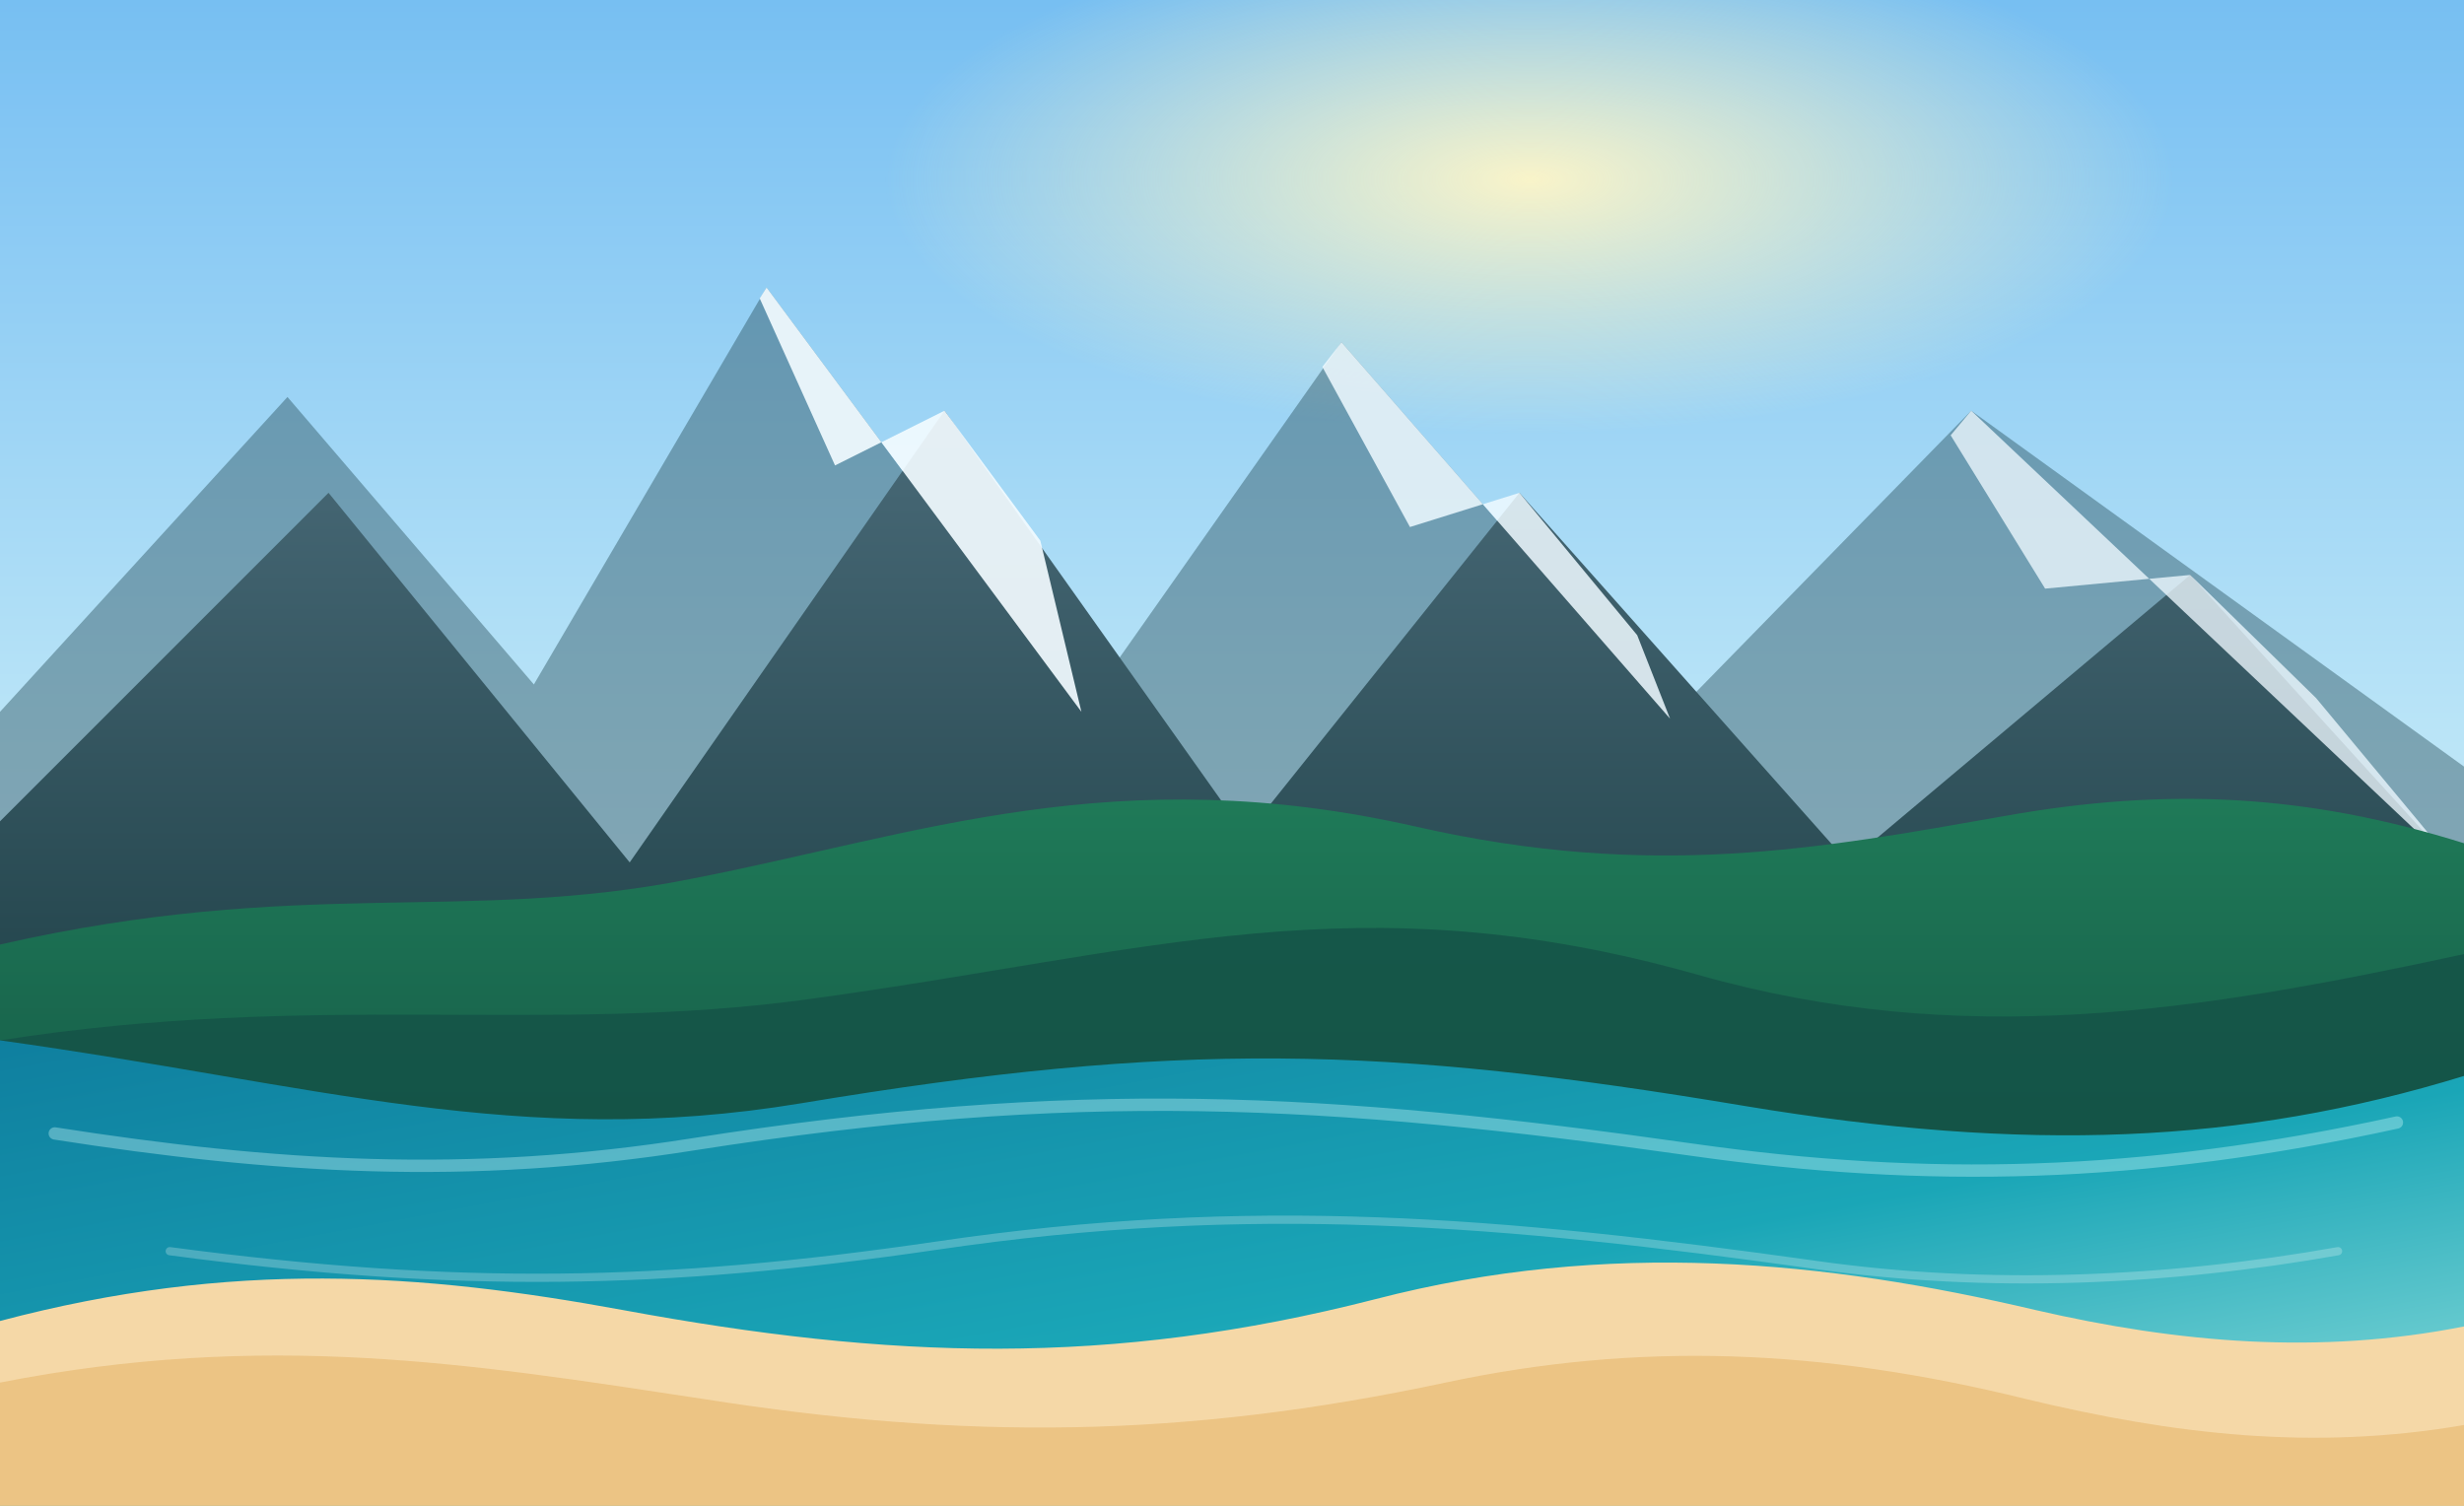
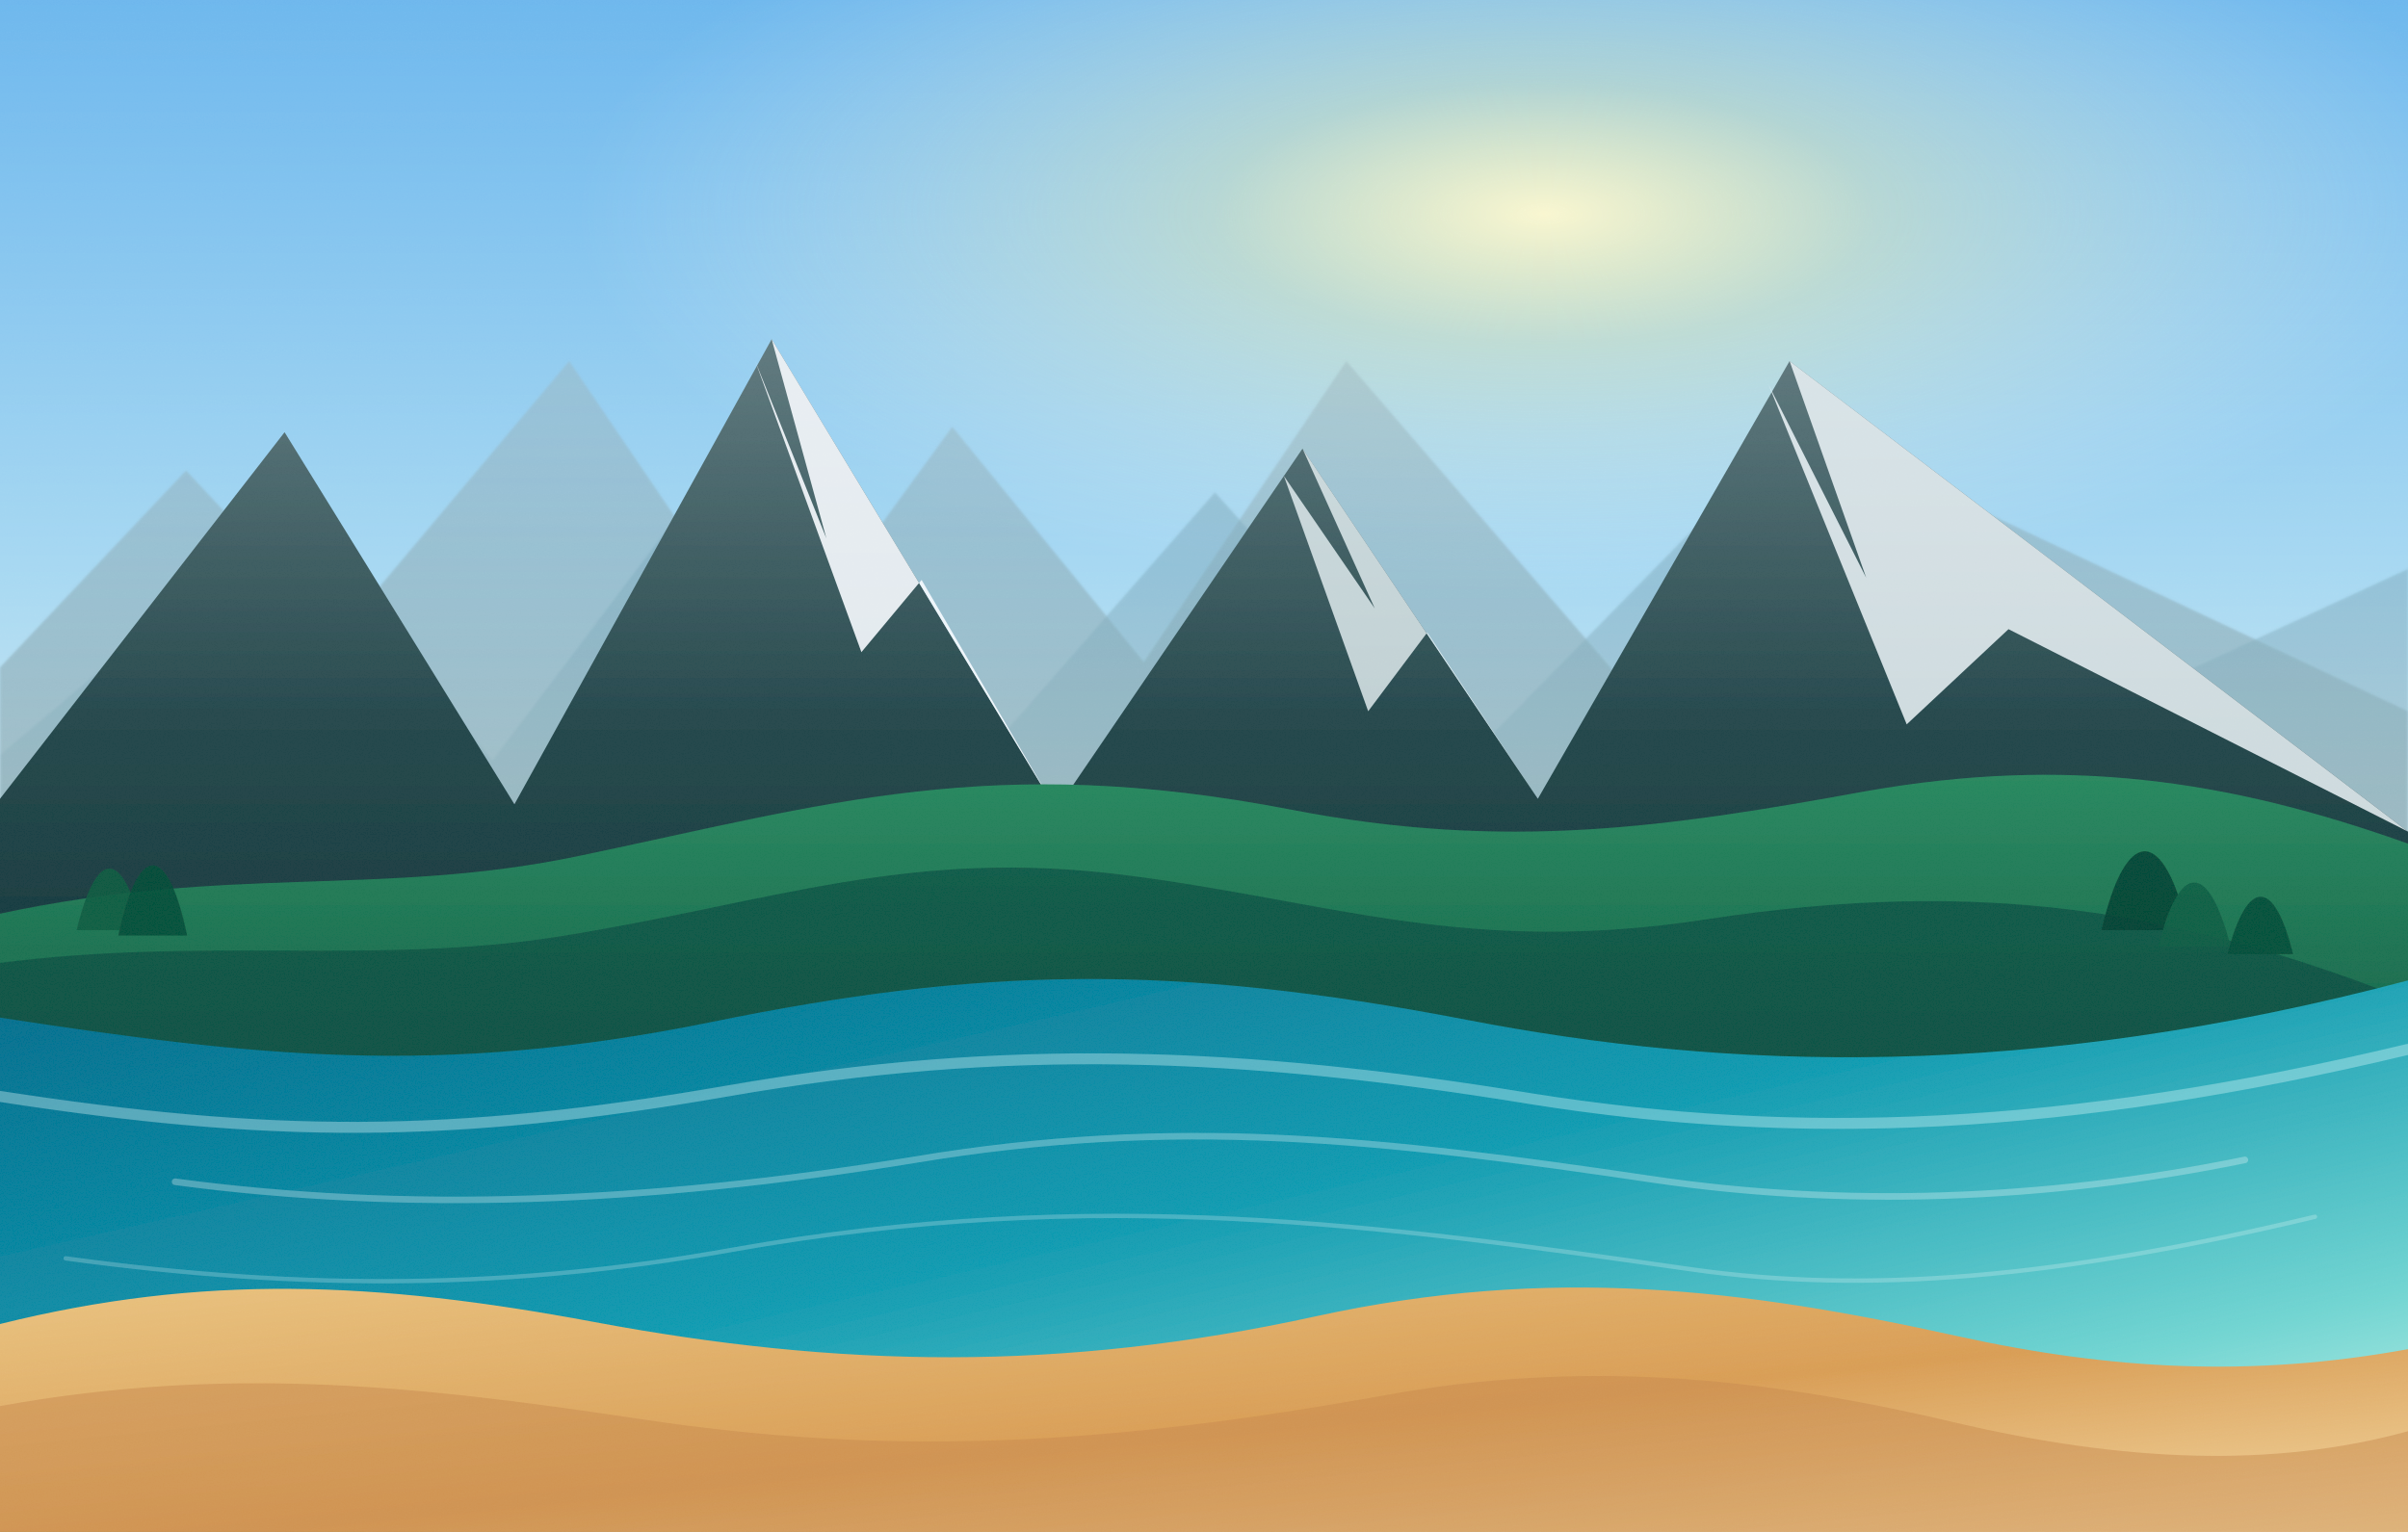
- <svg xmlns="http://www.w3.org/2000/svg" viewBox="0 0 1800 1100" role="img" aria-label="New Zealand inspired mountain, lake, and forest landscape">
+ <svg xmlns="http://www.w3.org/2000/svg" viewBox="0 0 2200 1400" role="img" aria-label="Photo inspired original New Zealand mountain lake landscape">
  <defs>
+     <filter id="softGrain" x="-10%" y="-10%" width="120%" height="120%">
+       <feTurbulence type="fractalNoise" baseFrequency="0.75" numOctaves="3" seed="14" result="noise" />
+       <feColorMatrix in="noise" type="saturate" values="0" />
+       <feComponentTransfer>
+         <feFuncA type="table" tableValues="0 0.08" />
+       </feComponentTransfer>
+       <feBlend mode="soft-light" in2="SourceGraphic" />
+     </filter>
+     <filter id="distantBlur">
+       <feGaussianBlur stdDeviation="1.4" />
+     </filter>
    <linearGradient id="sky" x1="0" x2="0" y1="0" y2="1">
-       <stop offset="0" stop-color="#77bff2" />
-       <stop offset="0.48" stop-color="#b9e4f7" />
-       <stop offset="1" stop-color="#f5fbff" />
+       <stop offset="0" stop-color="#6fb8ed" />
+       <stop offset="0.38" stop-color="#a9d9f2" />
+       <stop offset="0.72" stop-color="#f4f8f3" />
+       <stop offset="1" stop-color="#fff1cf" />
+     </linearGradient>
+     <radialGradient id="sunGlow" cx="64%" cy="22%" r="40%">
+       <stop offset="0" stop-color="#fff9cf" stop-opacity="0.95" />
+       <stop offset="0.34" stop-color="#fff3b0" stop-opacity="0.42" />
+       <stop offset="1" stop-color="#ffffff" stop-opacity="0" />
+     </radialGradient>
+     <linearGradient id="mountainNear" x1="0" x2="0" y1="0" y2="1">
+       <stop offset="0" stop-color="#637c81" />
+       <stop offset="0.52" stop-color="#294b4f" />
+       <stop offset="1" stop-color="#16383b" />
+     </linearGradient>
+     <linearGradient id="mountainFar" x1="0" x2="0" y1="0" y2="1">
+       <stop offset="0" stop-color="#9db4ba" />
+       <stop offset="1" stop-color="#5e7a7e" />
+     </linearGradient>
+     <linearGradient id="forest" x1="0" x2="0" y1="0" y2="1">
+       <stop offset="0" stop-color="#2d8a62" />
+       <stop offset="0.45" stop-color="#176149" />
+       <stop offset="1" stop-color="#0d3e38" />
    </linearGradient>
    <linearGradient id="lake" x1="0" x2="1" y1="0" y2="1">
-       <stop offset="0" stop-color="#0f7f9f" />
-       <stop offset="0.55" stop-color="#1aa6b7" />
-       <stop offset="1" stop-color="#9be3df" />
+       <stop offset="0" stop-color="#0d6f8e" />
+       <stop offset="0.45" stop-color="#159bb1" />
+       <stop offset="0.78" stop-color="#73d5d2" />
+       <stop offset="1" stop-color="#d7f7ec" />
    </linearGradient>
-     <linearGradient id="mountain" x1="0" x2="0" y1="0" y2="1">
-       <stop offset="0" stop-color="#496a78" />
-       <stop offset="1" stop-color="#1d3f45" />
+     <linearGradient id="shore" x1="0" x2="1" y1="0" y2="1">
+       <stop offset="0" stop-color="#e9c381" />
+       <stop offset="0.55" stop-color="#d99f58" />
+       <stop offset="1" stop-color="#f3d9a4" />
    </linearGradient>
-     <linearGradient id="forest" x1="0" x2="0" y1="0" y2="1">
-       <stop offset="0" stop-color="#1f7a58" />
-       <stop offset="1" stop-color="#0d3f38" />
-     </linearGradient>
-     <radialGradient id="sun" cx="62%" cy="18%" r="26%">
-       <stop offset="0" stop-color="#fff6c7" stop-opacity="0.95" />
-       <stop offset="1" stop-color="#fff6c7" stop-opacity="0" />
-     </radialGradient>
  </defs>
-   <rect width="1800" height="1100" fill="url(#sky)" />
-   <rect width="1800" height="720" fill="url(#sun)" />
-   <path d="M0 520 210 290 390 500 560 210 790 520 980 250 1220 525 1440 300 1800 560V740H0Z" fill="#234b55" opacity="0.42" />
-   <path d="M0 600 240 360 460 630 690 300 910 610 1110 360 1350 630 1600 420 1800 640V800H0Z" fill="url(#mountain)" />
-   <path d="M555 218 610 340 690 300 760 395 790 520 560 210Z" fill="#f2fbff" opacity="0.92" />
-   <path d="M966 268 1030 385 1110 360 1196 464 1220 525 980 250Z" fill="#eef9ff" opacity="0.86" />
-   <path d="M1425 318 1494 430 1600 420 1692 510 1800 640 1440 300Z" fill="#eef9ff" opacity="0.78" />
-   <path d="M0 690C220 640 340 675 505 642c165-32 310-88 530-38 172 39 294 16 430-8 118-21 220-16 335 20v484H0Z" fill="url(#forest)" />
-   <path d="M0 760C230 724 400 756 590 730c250-34 402-88 650-18 194 55 365 27 560-15v403H0Z" fill="#145247" opacity="0.82" />
-   <path d="M0 760C230 792 380 840 585 806c276-46 427-42 690 2 205 34 362 28 525-22v314H0Z" fill="url(#lake)" />
-   <path d="M40 828c160 25 302 34 466 8 280-44 463-34 731 4 169 24 327 21 514-20" fill="none" stroke="#d8ffff" stroke-width="9" stroke-linecap="round" opacity="0.34" />
-   <path d="M124 914c210 28 362 25 560-4 230-34 414-18 642 14 126 18 258 12 382-10" fill="none" stroke="#ffffff" stroke-width="6" stroke-linecap="round" opacity="0.24" />
-   <path d="M0 965c170-45 308-35 455-8 195 36 355 42 550-8 170-44 329-28 482 8 104 24 207 33 313 12v131H0Z" fill="#f5d8a7" />
-   <path d="M0 1010c194-38 343-14 514 12 190 30 350 29 542-12 141-30 274-25 424 12 108 26 210 38 320 19v59H0Z" fill="#e9bd78" opacity="0.75" />
+   <g filter="url(#softGrain)">
+     <rect width="2200" height="1400" fill="url(#sky)" />
+     <rect width="2200" height="880" fill="url(#sunGlow)" />
+     <g opacity="0.42" filter="url(#distantBlur)">
+       <path d="M0 610 170 430 310 580 520 330 710 610 870 390 1045 605 1230 330 1480 620 1690 410 2200 650V865H0Z" fill="url(#mountainFar)" />
+       <path d="M0 690 260 470 450 695 665 410 900 690 1110 450 1335 700 1580 450 1810 700 2200 520V895H0Z" fill="#4c737a" opacity="0.52" />
+     </g>
+     <path d="M0 730 260 395 470 735 705 310 965 740 1190 410 1405 730 1635 330 2200 760V980H0Z" fill="url(#mountainNear)" />
+     <path d="M690 330 755 492 705 310 965 740 842 530 787 596Z" fill="#f7fbff" opacity="0.9" />
+     <path d="M1173 435 1256 556 1190 410 1405 730 1304 578 1250 650Z" fill="#edf7fa" opacity="0.78" />
+     <path d="M1616 352 1705 528 1635 330 2200 760 1835 575 1742 662Z" fill="#f4fbff" opacity="0.82" />
+     <path d="M0 835C210 790 350 820 530 782c225-47 376-95 650-42 196 38 344 16 525-17 182-32 330-11 495 48v629H0Z" fill="url(#forest)" />
+     <path d="M0 880C185 856 345 882 510 856c195-31 320-82 520-56 188 24 310 74 530 40 249-38 429-9 640 74v486H0Z" fill="#0f4b43" opacity="0.62" />
+     <g opacity="0.88">
+       <path d="M70 850c18-75 42-75 60 0Z" fill="#175f45" />
+       <path d="M108 855c18-85 45-86 63 0Z" fill="#0f513d" />
+       <path d="M1920 850c22-96 57-96 79 0Z" fill="#0d4737" />
+       <path d="M1972 865c19-78 46-78 66 0Z" fill="#176148" />
+       <path d="M2035 872c18-70 43-70 60 0Z" fill="#0f503d" />
+     </g>
+     <path d="M0 930C230 965 400 985 650 934c245-50 420-54 690-2 238 46 512 56 860-36v504H0Z" fill="url(#lake)" />
+     <path d="M0 1002c246 38 412 39 665-5 252-44 470-36 733 7 244 39 489 30 802-45" fill="none" stroke="#e7ffff" stroke-width="10" stroke-linecap="round" opacity="0.34" />
+     <path d="M160 1080c210 28 430 20 675-20 240-40 426-19 676 18 170 25 355 20 540-18" fill="none" stroke="#ffffff" stroke-width="6" stroke-linecap="round" opacity="0.28" />
+     <path d="M60 1150c220 30 410 28 610-8 332-59 595-22 875 18 161 23 336 8 570-48" fill="none" stroke="#ffffff" stroke-width="4" stroke-linecap="round" opacity="0.22" />
+     <path d="M0 1210c185-46 344-39 542-2 224 42 427 46 660-5 215-47 391-25 586 18 141 31 269 38 412 12v167H0Z" fill="url(#shore)" />
+     <path d="M0 1285c210-38 386-18 586 12 232 35 430 23 680-22 177-32 338-18 520 25 154 36 290 42 414 8v92H0Z" fill="#c7894f" opacity="0.48" />
+   </g>
</svg>
